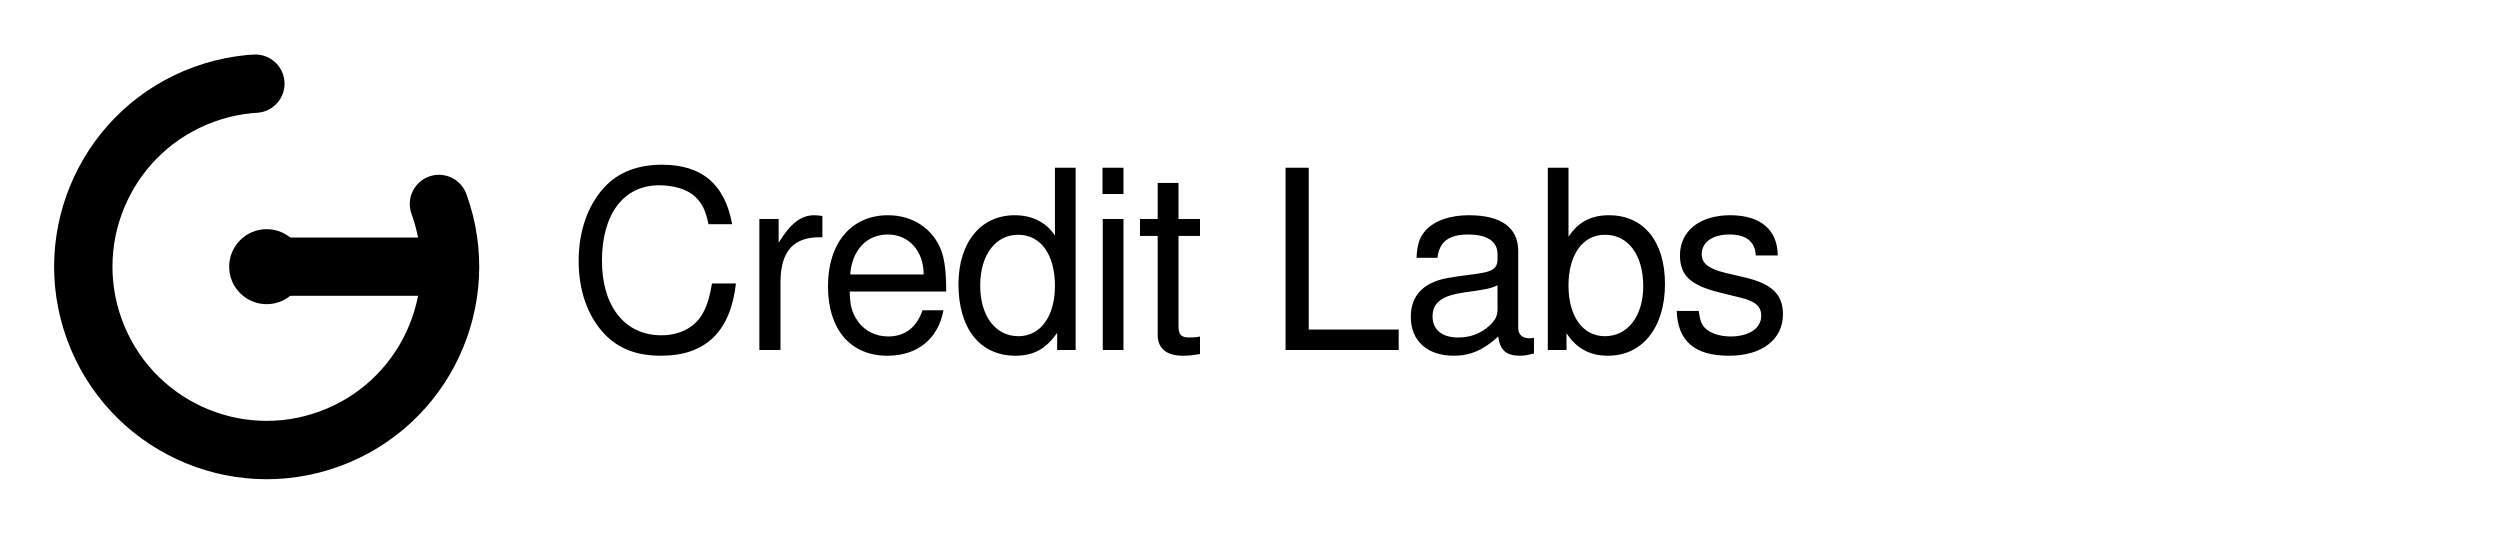
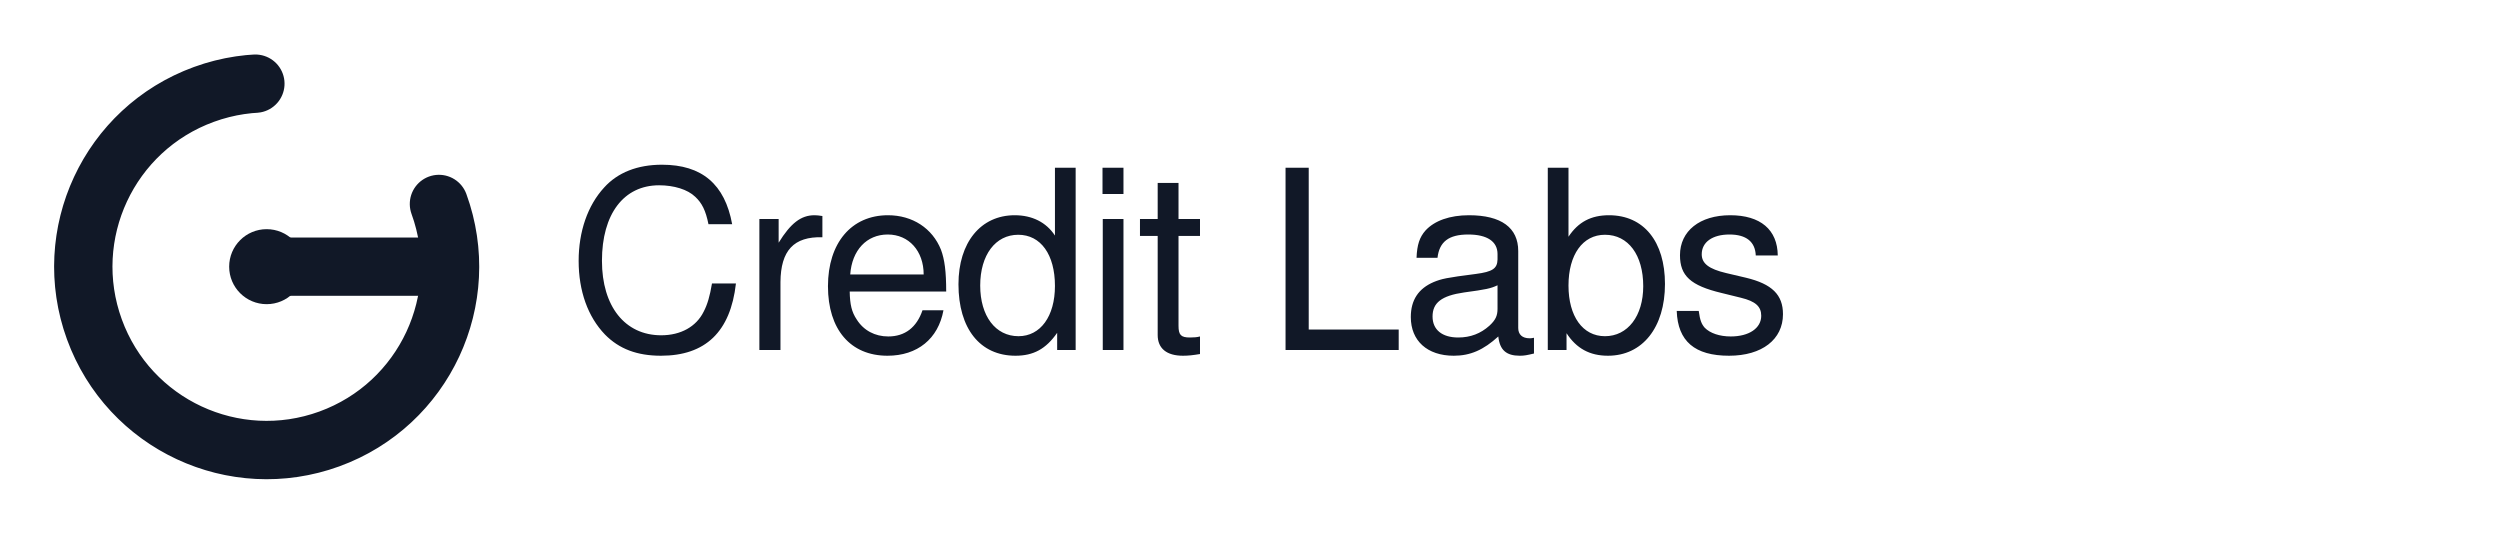
<svg xmlns="http://www.w3.org/2000/svg" viewBox="0 0 300 64" fill="none" role="img" aria-label="Credit Labs">
-   <circle cx="32" cy="32" r="22" fill="none" stroke="currentColor" stroke-width="7" stroke-dasharray="110 40" stroke-linecap="round" transform="rotate(-20 32 32)" />
-   <circle cx="32" cy="32" r="4.5" fill="currentColor" />
-   <rect x="32" y="28.5" width="20" height="7" rx="2" fill="currentColor" />
-   <text x="68" y="42" font-family="Helvetica Neue, Helvetica, Arial, sans-serif" font-size="30" font-weight="500" fill="currentColor" letter-spacing="-0.02em">Credit Labs</text>
+   <circle cx="32" cy="32" r="22" fill="none" stroke="#111827" stroke-width="7" stroke-dasharray="110 40" stroke-linecap="round" transform="rotate(-20 32 32)" />
+   <circle cx="32" cy="32" r="4.5" fill="#111827" />
+   <rect x="32" y="28.5" width="20" height="7" rx="2" fill="#111827" />
+   <text x="68" y="42" font-family="Helvetica Neue, Helvetica, Arial, sans-serif" font-size="30" font-weight="500" fill="#111827" letter-spacing="-0.02em">Credit Labs</text>
</svg>
